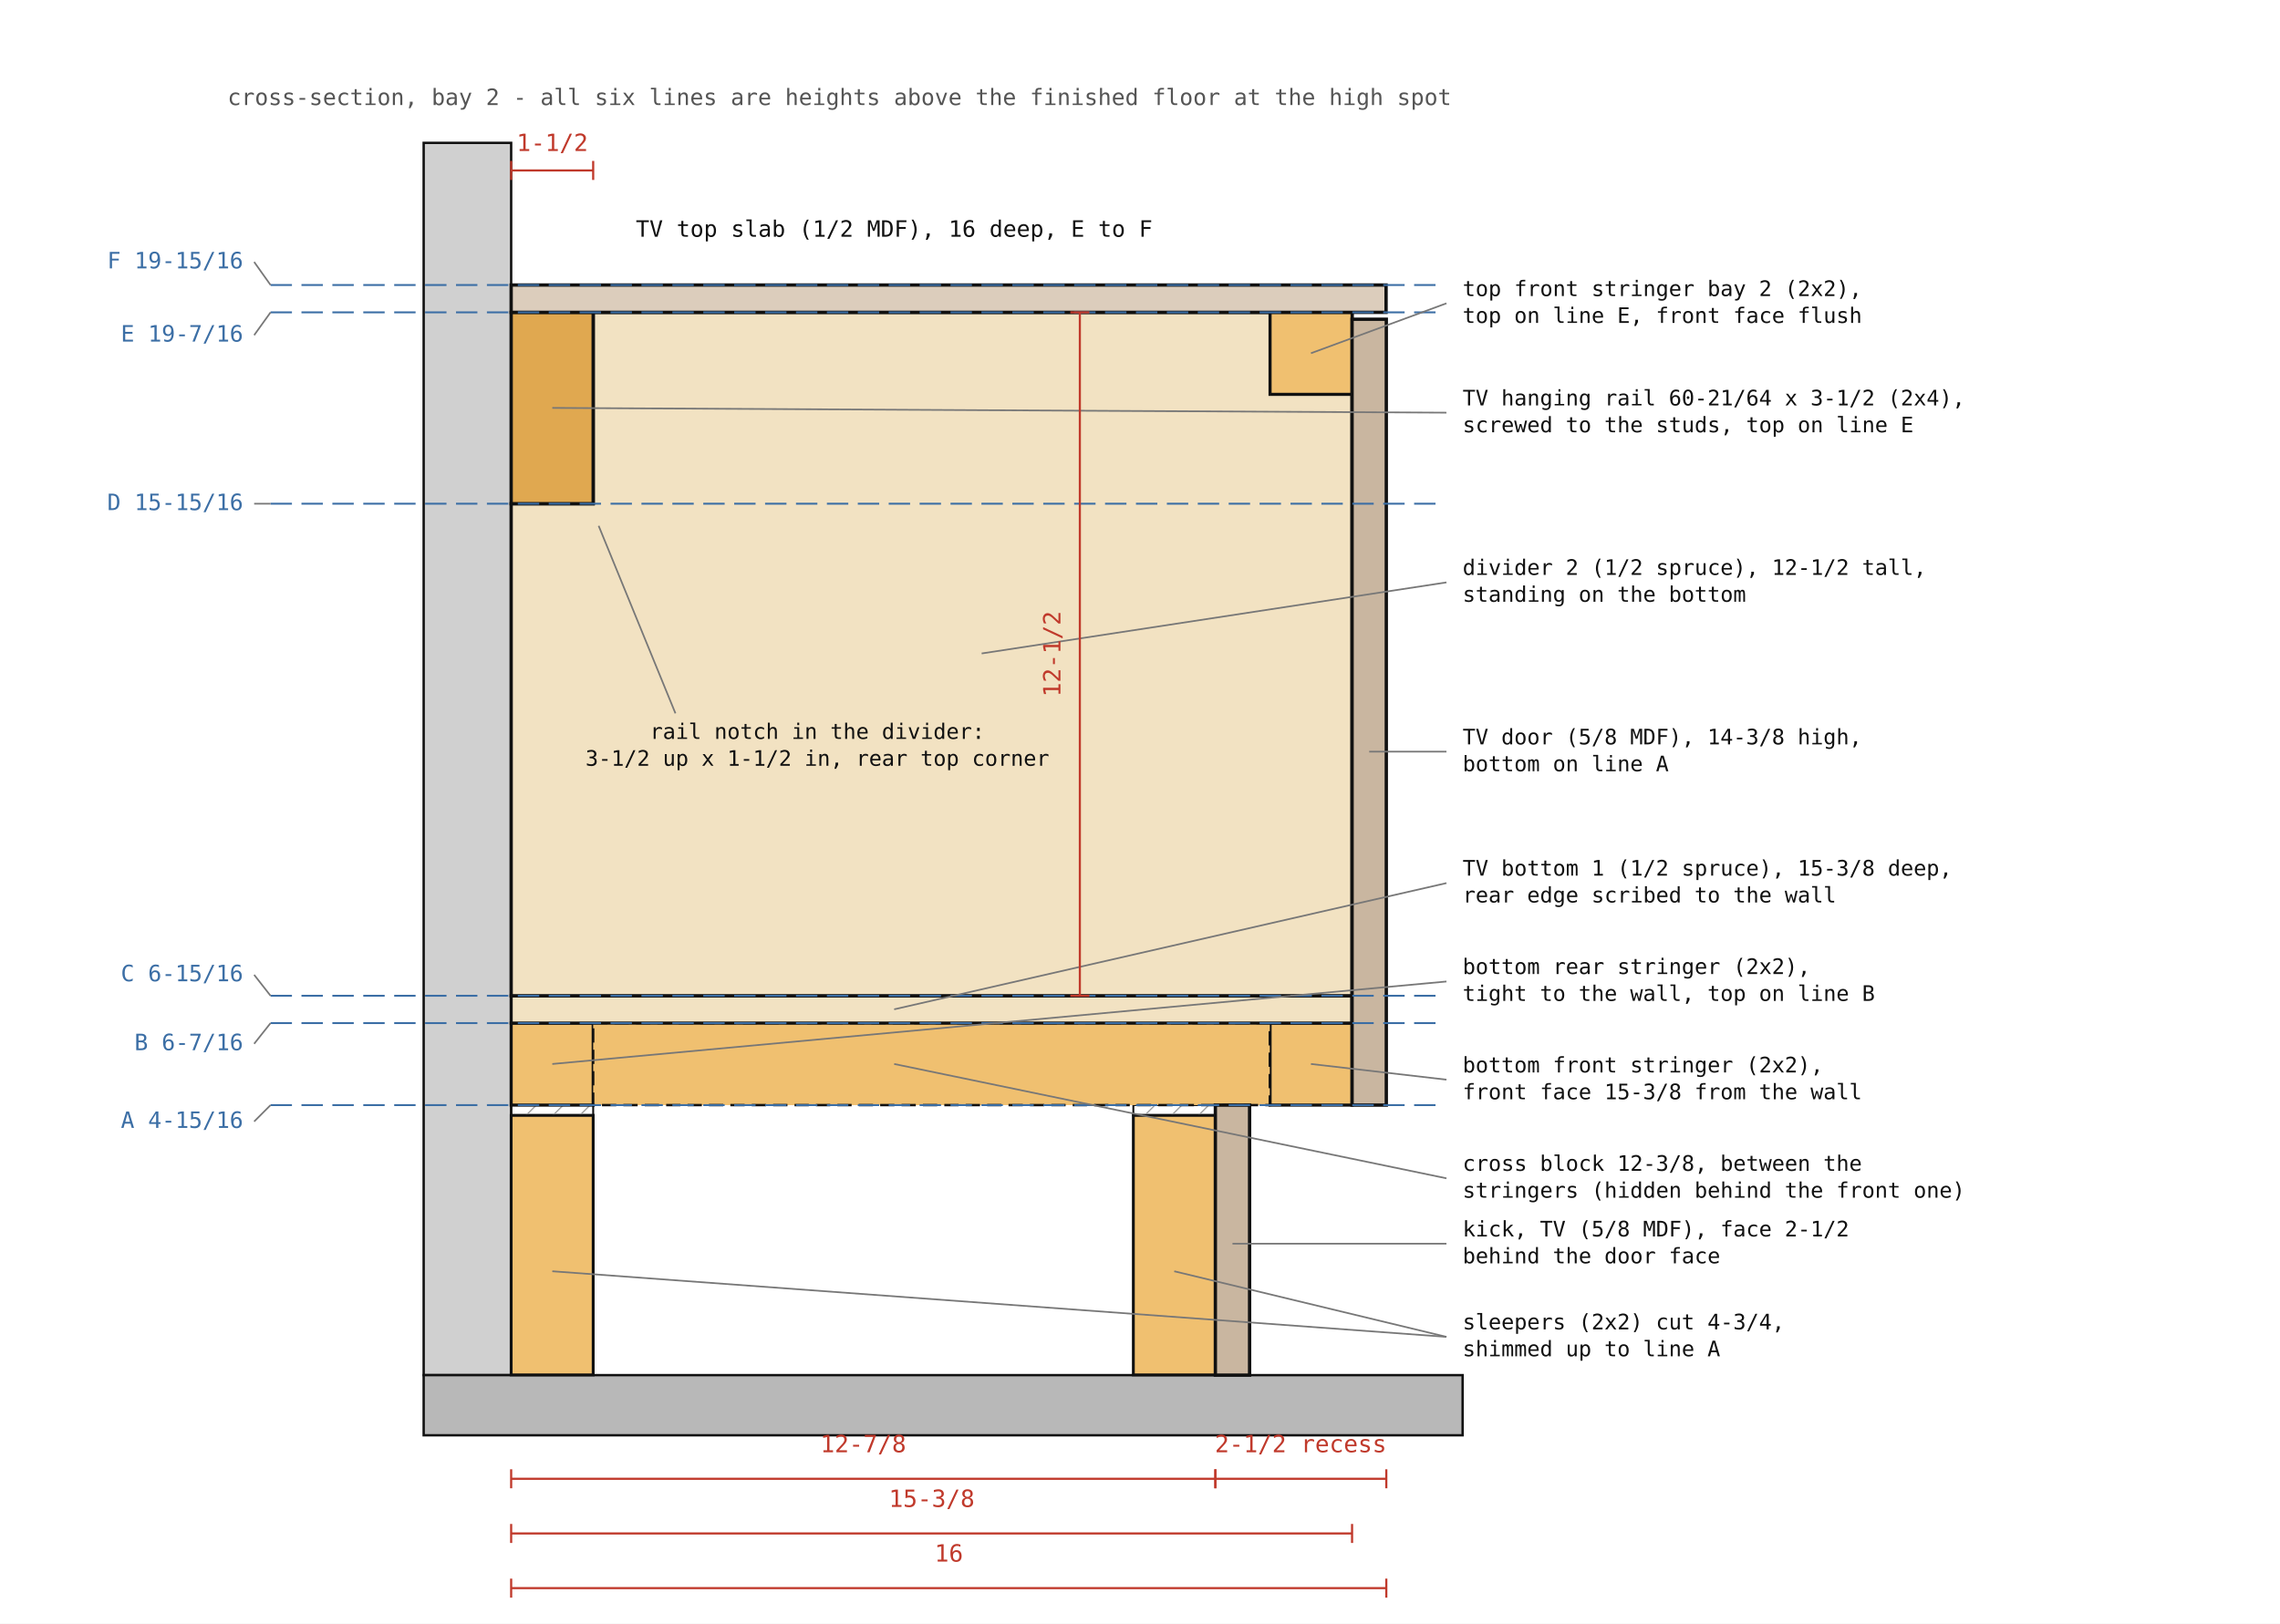
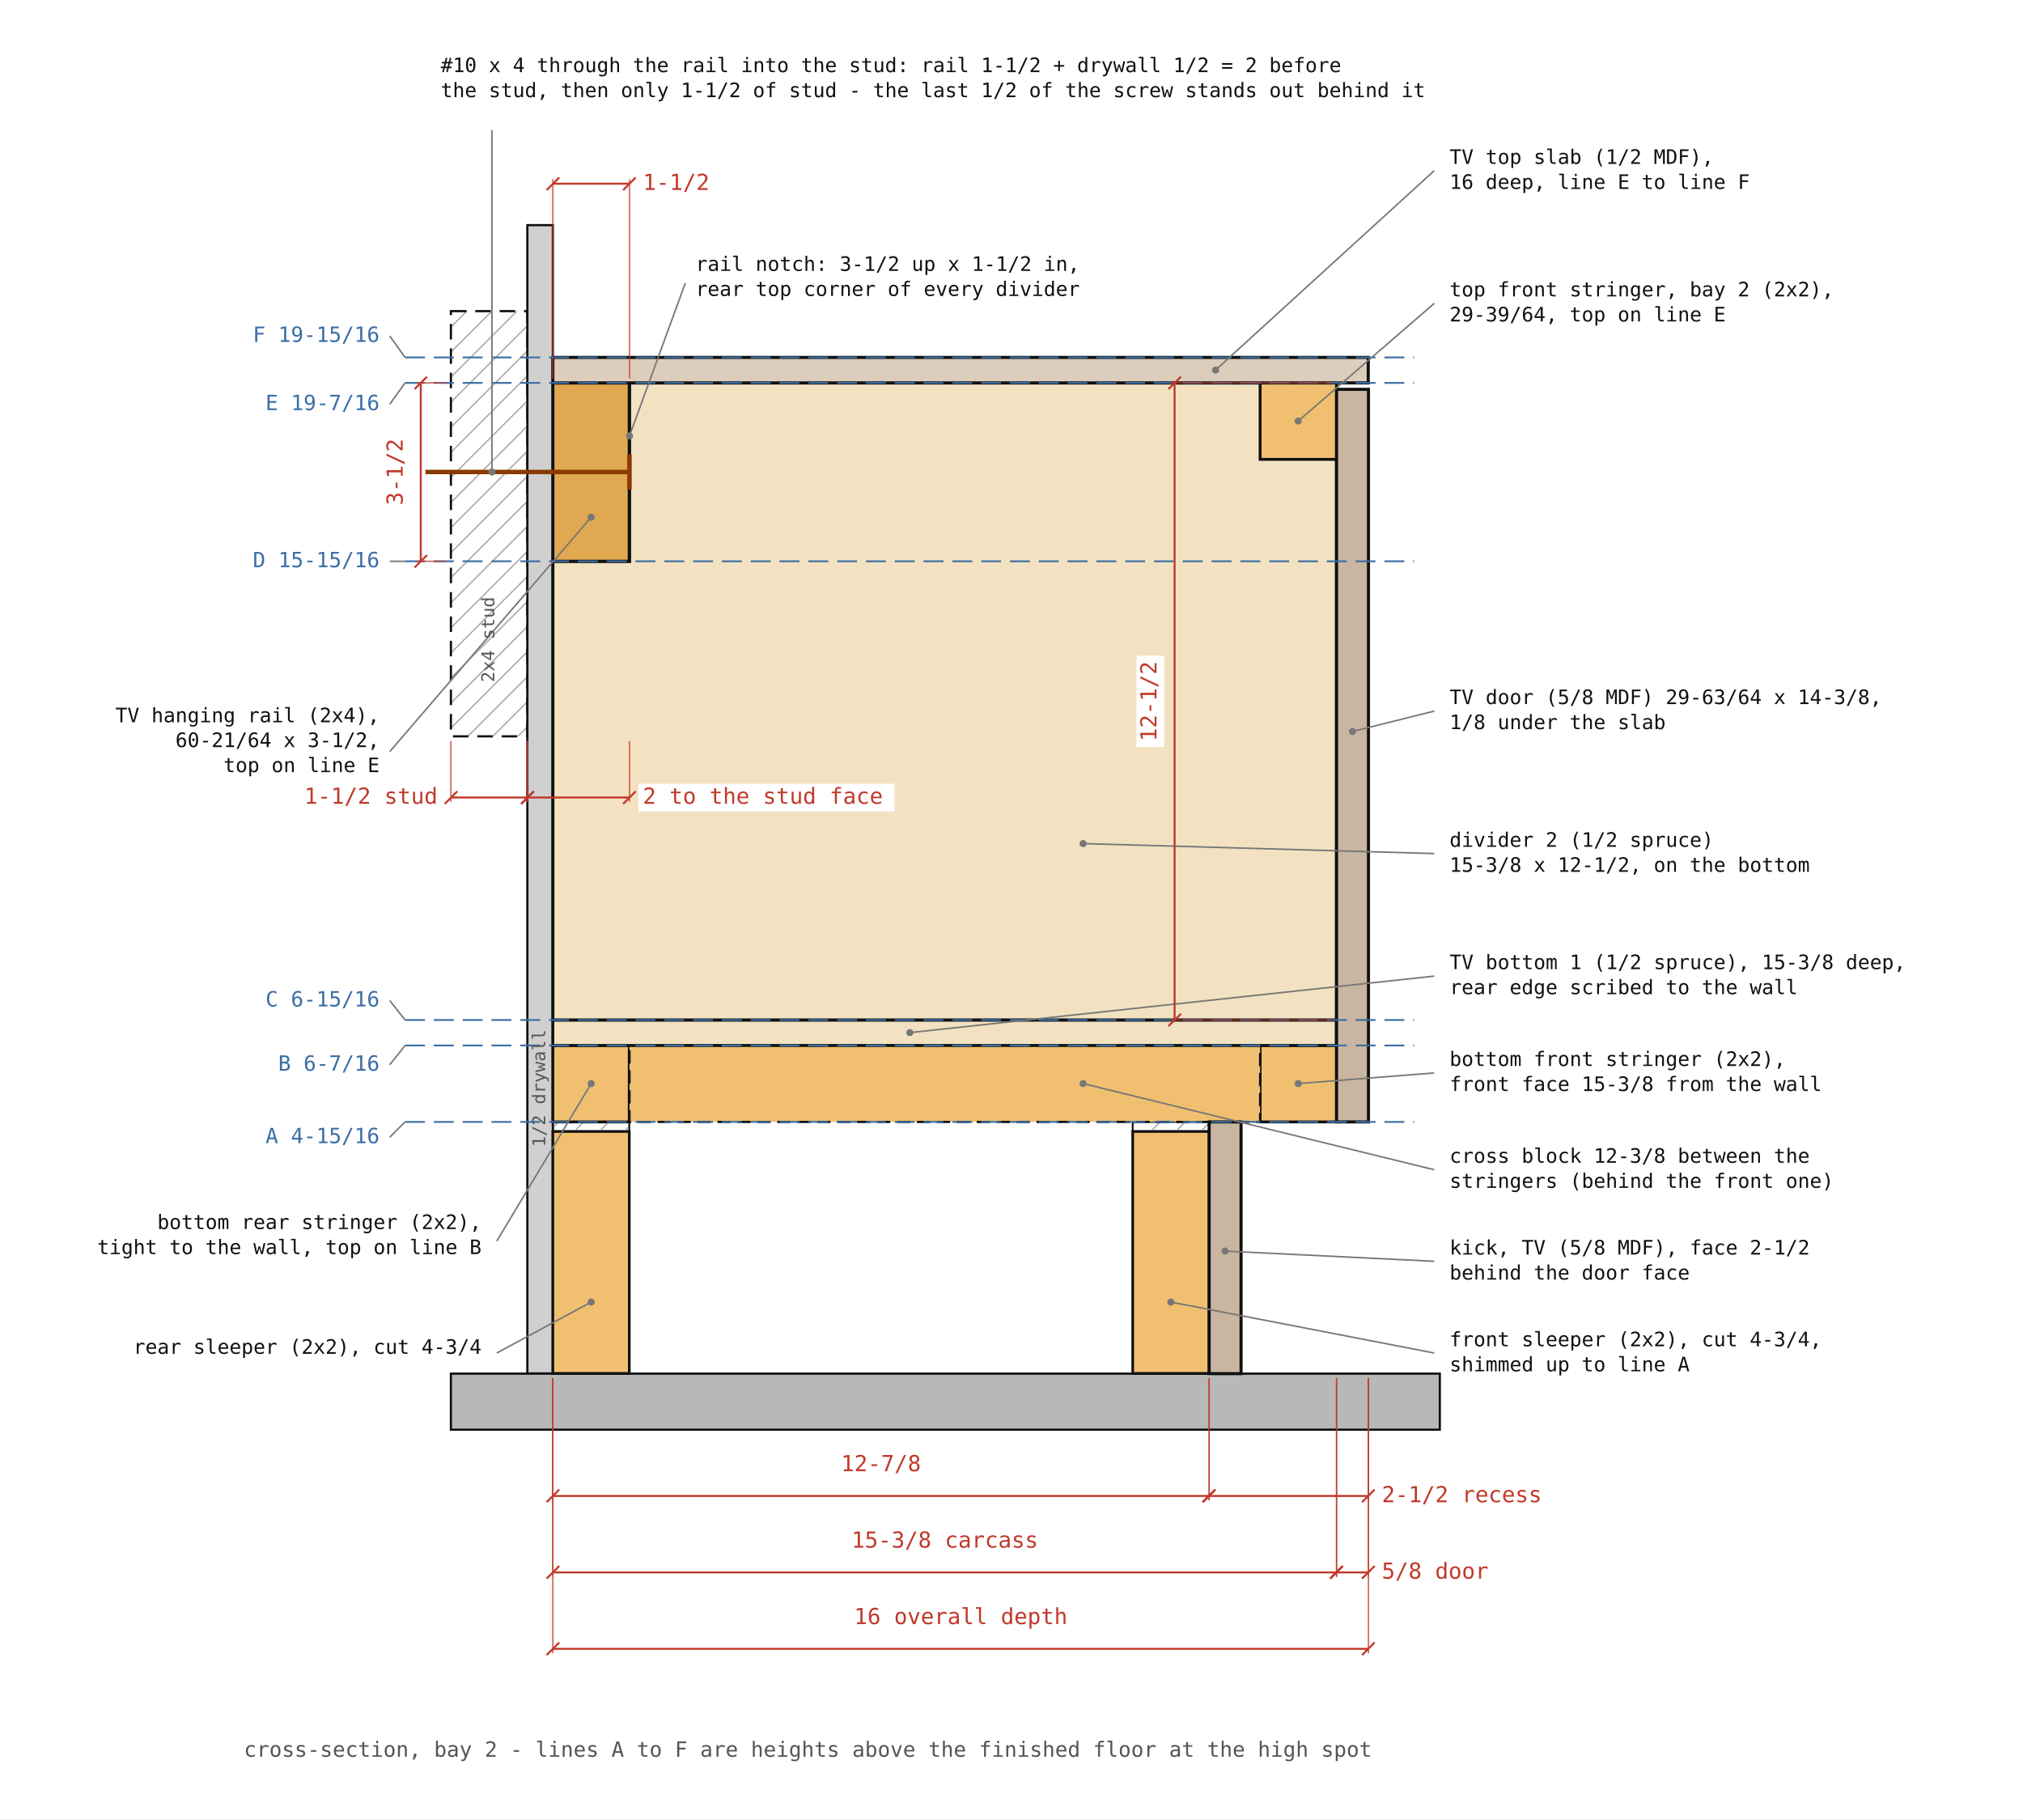
- <svg xmlns="http://www.w3.org/2000/svg" viewBox="0 0 959 683" width="959" height="683">
+ <svg xmlns="http://www.w3.org/2000/svg" viewBox="0 0 913 821" width="913" height="821">
  <defs>
    <pattern id="waste" width="8" height="8" patternUnits="userSpaceOnUse" patternTransform="rotate(45)">
      <line x1="0" y1="0" x2="0" y2="8" stroke="#999" stroke-width="1" />
    </pattern>
  </defs>
  <rect width="100%" height="100%" fill="white" />
-   <rect x="178.2" y="60.1" width="36.8" height="518.4" fill="#d0d0d0" stroke="#111" stroke-width="1.0" opacity="1.0" />
-   <rect x="178.2" y="578.5" width="437.0" height="25.3" fill="#b8b8b8" stroke="#111" stroke-width="1.0" opacity="1.0" />
-   <rect x="215.0" y="469.2" width="34.5" height="109.2" fill="#f0c070" stroke="#111" stroke-width="1.2" opacity="1.0" />
-   <rect x="215.0" y="464.9" width="34.5" height="4.3" fill="url(#waste)" stroke="#111" stroke-width="0.8" opacity="1.0" />
-   <rect x="476.7" y="469.2" width="34.5" height="109.2" fill="#f0c070" stroke="#111" stroke-width="1.2" opacity="1.0" />
-   <rect x="476.7" y="464.9" width="34.5" height="4.3" fill="url(#waste)" stroke="#111" stroke-width="0.8" opacity="1.0" />
-   <rect x="215.0" y="430.4" width="34.5" height="34.5" fill="#f0c070" stroke="#111" stroke-width="1.3" opacity="1.0" />
-   <rect x="534.2" y="430.4" width="34.5" height="34.5" fill="#f0c070" stroke="#111" stroke-width="1.3" opacity="1.0" />
-   <rect x="249.5" y="430.4" width="284.6" height="34.5" fill="#f0c070" stroke="#111" stroke-width="1.0" opacity="1.0" stroke-dasharray="6,3" />
-   <rect x="215.0" y="418.9" width="353.6" height="11.5" fill="#f2e2c2" stroke="#111" stroke-width="1.3" opacity="1.0" />
-   <polygon points="215.0,418.9 568.7,418.9 568.7,131.4 249.5,131.4 249.5,211.9 215.0,211.9" fill="#f2e2c2" stroke="#111" stroke-width="1.4" />
-   <rect x="215.0" y="131.4" width="34.5" height="80.5" fill="#e0a850" stroke="#111" stroke-width="1.4" opacity="1.0" />
-   <rect x="534.2" y="131.4" width="34.5" height="34.5" fill="#f0c070" stroke="#111" stroke-width="1.3" opacity="1.0" />
-   <rect x="215.0" y="119.9" width="368.0" height="11.5" fill="#dccdbc" stroke="#111" stroke-width="1.4" opacity="1.0" />
-   <rect x="568.7" y="134.3" width="14.4" height="330.6" fill="#c9b6a0" stroke="#111" stroke-width="1.4" opacity="1.0" />
-   <rect x="511.2" y="464.9" width="14.4" height="113.6" fill="#c9b6a0" stroke="#111" stroke-width="1.4" opacity="1.0" />
-   <line x1="113.8" y1="464.9" x2="603.8" y2="464.9" stroke="#3b6ea5" stroke-width="0.8" stroke-dasharray="9,4" />
-   <line x1="113.8" y1="464.9" x2="106.9" y2="471.8" stroke="#777" stroke-width="0.7" />
-   <text x="102.3" y="471.8" font-size="9.5" text-anchor="end" fill="#3b6ea5" font-weight="normal" dominant-baseline="middle" font-family="Menlo, Consolas, monospace">A  4-15/16</text>
-   <line x1="113.8" y1="430.4" x2="603.8" y2="430.4" stroke="#3b6ea5" stroke-width="0.8" stroke-dasharray="9,4" />
-   <line x1="113.8" y1="430.4" x2="106.9" y2="439.1" stroke="#777" stroke-width="0.7" />
-   <text x="102.3" y="439.1" font-size="9.5" text-anchor="end" fill="#3b6ea5" font-weight="normal" dominant-baseline="middle" font-family="Menlo, Consolas, monospace">B  6-7/16</text>
-   <line x1="113.8" y1="418.9" x2="603.8" y2="418.9" stroke="#3b6ea5" stroke-width="0.8" stroke-dasharray="9,4" />
-   <line x1="113.8" y1="418.9" x2="106.9" y2="410.1" stroke="#777" stroke-width="0.7" />
-   <text x="102.3" y="410.1" font-size="9.5" text-anchor="end" fill="#3b6ea5" font-weight="normal" dominant-baseline="middle" font-family="Menlo, Consolas, monospace">C  6-15/16</text>
-   <line x1="113.8" y1="211.9" x2="603.8" y2="211.9" stroke="#3b6ea5" stroke-width="0.8" stroke-dasharray="9,4" />
-   <line x1="113.8" y1="211.9" x2="106.9" y2="211.9" stroke="#777" stroke-width="0.7" />
-   <text x="102.3" y="211.9" font-size="9.5" text-anchor="end" fill="#3b6ea5" font-weight="normal" dominant-baseline="middle" font-family="Menlo, Consolas, monospace">D  15-15/16</text>
-   <line x1="113.8" y1="131.4" x2="603.8" y2="131.4" stroke="#3b6ea5" stroke-width="0.8" stroke-dasharray="9,4" />
-   <line x1="113.8" y1="131.4" x2="106.9" y2="141.0" stroke="#777" stroke-width="0.7" />
-   <text x="102.3" y="141.0" font-size="9.5" text-anchor="end" fill="#3b6ea5" font-weight="normal" dominant-baseline="middle" font-family="Menlo, Consolas, monospace">E  19-7/16</text>
-   <line x1="113.8" y1="119.9" x2="603.8" y2="119.9" stroke="#3b6ea5" stroke-width="0.8" stroke-dasharray="9,4" />
-   <line x1="113.8" y1="119.9" x2="106.9" y2="110.2" stroke="#777" stroke-width="0.7" />
-   <text x="102.3" y="110.2" font-size="9.5" text-anchor="end" fill="#3b6ea5" font-weight="normal" dominant-baseline="middle" font-family="Menlo, Consolas, monospace">F  19-15/16</text>
-   <line x1="551.4" y1="148.6" x2="608.4" y2="127.6" stroke="#777" stroke-width="0.7" />
-   <text x="615.2" y="122.0" font-size="9.0" text-anchor="start" fill="#111" font-weight="normal" dominant-baseline="middle" font-family="Menlo, Consolas, monospace">top front stringer bay 2 (2x2),</text>
-   <text x="615.2" y="133.3" font-size="9.0" text-anchor="start" fill="#111" font-weight="normal" dominant-baseline="middle" font-family="Menlo, Consolas, monospace">top on line E, front face flush</text>
-   <line x1="232.3" y1="171.6" x2="608.4" y2="173.6" stroke="#777" stroke-width="0.7" />
-   <text x="615.2" y="168.0" font-size="9.0" text-anchor="start" fill="#111" font-weight="normal" dominant-baseline="middle" font-family="Menlo, Consolas, monospace">TV hanging rail 60-21/64 x 3-1/2 (2x4),</text>
-   <text x="615.2" y="179.3" font-size="9.0" text-anchor="start" fill="#111" font-weight="normal" dominant-baseline="middle" font-family="Menlo, Consolas, monospace">screwed to the studs, top on line E</text>
-   <line x1="412.9" y1="274.9" x2="608.4" y2="245.0" stroke="#777" stroke-width="0.7" />
-   <text x="615.2" y="239.3" font-size="9.0" text-anchor="start" fill="#111" font-weight="normal" dominant-baseline="middle" font-family="Menlo, Consolas, monospace">divider 2 (1/2 spruce), 12-1/2 tall,</text>
-   <text x="615.2" y="250.6" font-size="9.0" text-anchor="start" fill="#111" font-weight="normal" dominant-baseline="middle" font-family="Menlo, Consolas, monospace">standing on the bottom</text>
-   <line x1="575.9" y1="316.2" x2="608.4" y2="316.2" stroke="#777" stroke-width="0.7" />
-   <text x="615.2" y="310.6" font-size="9.0" text-anchor="start" fill="#111" font-weight="normal" dominant-baseline="middle" font-family="Menlo, Consolas, monospace">TV door (5/8 MDF), 14-3/8 high,</text>
-   <text x="615.2" y="321.9" font-size="9.0" text-anchor="start" fill="#111" font-weight="normal" dominant-baseline="middle" font-family="Menlo, Consolas, monospace">bottom on line A</text>
-   <line x1="376.1" y1="424.6" x2="608.4" y2="371.5" stroke="#777" stroke-width="0.7" />
-   <text x="615.2" y="365.8" font-size="9.0" text-anchor="start" fill="#111" font-weight="normal" dominant-baseline="middle" font-family="Menlo, Consolas, monospace">TV bottom 1 (1/2 spruce), 15-3/8 deep,</text>
-   <text x="615.2" y="377.1" font-size="9.0" text-anchor="start" fill="#111" font-weight="normal" dominant-baseline="middle" font-family="Menlo, Consolas, monospace">rear edge scribed to the wall</text>
-   <line x1="232.3" y1="447.6" x2="608.4" y2="412.9" stroke="#777" stroke-width="0.7" />
-   <text x="615.2" y="407.2" font-size="9.0" text-anchor="start" fill="#111" font-weight="normal" dominant-baseline="middle" font-family="Menlo, Consolas, monospace">bottom rear stringer (2x2),</text>
-   <text x="615.2" y="418.5" font-size="9.0" text-anchor="start" fill="#111" font-weight="normal" dominant-baseline="middle" font-family="Menlo, Consolas, monospace">tight to the wall, top on line B</text>
-   <line x1="551.4" y1="447.6" x2="608.4" y2="454.2" stroke="#777" stroke-width="0.7" />
-   <text x="615.2" y="448.6" font-size="9.0" text-anchor="start" fill="#111" font-weight="normal" dominant-baseline="middle" font-family="Menlo, Consolas, monospace">bottom front stringer (2x2),</text>
-   <text x="615.2" y="459.9" font-size="9.0" text-anchor="start" fill="#111" font-weight="normal" dominant-baseline="middle" font-family="Menlo, Consolas, monospace">front face 15-3/8 from the wall</text>
-   <line x1="376.1" y1="447.6" x2="608.4" y2="495.7" stroke="#777" stroke-width="0.7" />
-   <text x="615.2" y="490.0" font-size="9.0" text-anchor="start" fill="#111" font-weight="normal" dominant-baseline="middle" font-family="Menlo, Consolas, monospace">cross block 12-3/8, between the</text>
-   <text x="615.2" y="501.3" font-size="9.0" text-anchor="start" fill="#111" font-weight="normal" dominant-baseline="middle" font-family="Menlo, Consolas, monospace">stringers (hidden behind the front one)</text>
-   <line x1="518.4" y1="523.2" x2="608.4" y2="523.2" stroke="#777" stroke-width="0.7" />
-   <text x="615.2" y="517.6" font-size="9.0" text-anchor="start" fill="#111" font-weight="normal" dominant-baseline="middle" font-family="Menlo, Consolas, monospace">kick, TV (5/8 MDF), face 2-1/2</text>
-   <text x="615.2" y="528.9" font-size="9.0" text-anchor="start" fill="#111" font-weight="normal" dominant-baseline="middle" font-family="Menlo, Consolas, monospace">behind the door face</text>
-   <line x1="493.9" y1="534.8" x2="608.4" y2="562.4" stroke="#777" stroke-width="0.7" />
-   <text x="615.2" y="556.7" font-size="9.0" text-anchor="start" fill="#111" font-weight="normal" dominant-baseline="middle" font-family="Menlo, Consolas, monospace">sleepers (2x2) cut 4-3/4,</text>
-   <text x="615.2" y="568.0" font-size="9.0" text-anchor="start" fill="#111" font-weight="normal" dominant-baseline="middle" font-family="Menlo, Consolas, monospace">shimmed up to line A</text>
-   <line x1="232.3" y1="534.8" x2="608.4" y2="562.4" stroke="#777" stroke-width="0.7" />
-   <text x="376.1" y="96.9" font-size="9.5" text-anchor="middle" fill="#111" font-weight="normal" dominant-baseline="middle" font-family="Menlo, Consolas, monospace">TV top slab (1/2 MDF), 16 deep, E to F</text>
-   <text x="343.8" y="308.3" font-size="9.0" text-anchor="middle" fill="#111" font-weight="normal" dominant-baseline="middle" font-family="Menlo, Consolas, monospace">rail notch in the divider:</text>
-   <text x="343.8" y="319.6" font-size="9.0" text-anchor="middle" fill="#111" font-weight="normal" dominant-baseline="middle" font-family="Menlo, Consolas, monospace">3-1/2 up x 1-1/2 in, rear top corner</text>
-   <line x1="284.1" y1="300.1" x2="251.8" y2="221.2" stroke="#777" stroke-width="0.7" />
-   <line x1="215.0" y1="71.7" x2="249.5" y2="71.7" stroke="#c0392b" stroke-width="0.9" />
-   <line x1="215.0" y1="67.7" x2="215.0" y2="75.7" stroke="#c0392b" stroke-width="0.9" />
-   <line x1="249.5" y1="67.7" x2="249.5" y2="75.7" stroke="#c0392b" stroke-width="0.9" />
-   <text x="232.3" y="60.7" font-size="10" text-anchor="middle" fill="#c0392b" font-weight="normal" dominant-baseline="middle" font-family="Menlo, Consolas, monospace">1-1/2</text>
-   <line x1="215.0" y1="622.1" x2="511.2" y2="622.1" stroke="#c0392b" stroke-width="0.9" />
-   <line x1="215.0" y1="618.1" x2="215.0" y2="626.1" stroke="#c0392b" stroke-width="0.9" />
-   <line x1="511.2" y1="618.1" x2="511.2" y2="626.1" stroke="#c0392b" stroke-width="0.9" />
-   <text x="363.1" y="608.1" font-size="10" text-anchor="middle" fill="#c0392b" font-weight="normal" dominant-baseline="middle" font-family="Menlo, Consolas, monospace">12-7/8</text>
-   <line x1="511.2" y1="622.1" x2="583.1" y2="622.1" stroke="#c0392b" stroke-width="0.9" />
-   <line x1="511.2" y1="618.1" x2="511.2" y2="626.1" stroke="#c0392b" stroke-width="0.9" />
-   <line x1="583.1" y1="618.1" x2="583.1" y2="626.1" stroke="#c0392b" stroke-width="0.9" />
-   <text x="547.1" y="608.1" font-size="10" text-anchor="middle" fill="#c0392b" font-weight="normal" dominant-baseline="middle" font-family="Menlo, Consolas, monospace">2-1/2 recess</text>
-   <line x1="215.0" y1="645.1" x2="568.7" y2="645.1" stroke="#c0392b" stroke-width="0.9" />
-   <line x1="215.0" y1="641.1" x2="215.0" y2="649.1" stroke="#c0392b" stroke-width="0.9" />
-   <line x1="568.7" y1="641.1" x2="568.7" y2="649.1" stroke="#c0392b" stroke-width="0.9" />
-   <text x="391.9" y="631.1" font-size="10" text-anchor="middle" fill="#c0392b" font-weight="normal" dominant-baseline="middle" font-family="Menlo, Consolas, monospace">15-3/8</text>
-   <line x1="215.0" y1="668.1" x2="583.1" y2="668.1" stroke="#c0392b" stroke-width="0.9" />
-   <line x1="215.0" y1="664.1" x2="215.0" y2="672.1" stroke="#c0392b" stroke-width="0.9" />
-   <line x1="583.1" y1="664.1" x2="583.1" y2="672.1" stroke="#c0392b" stroke-width="0.9" />
-   <text x="399.1" y="654.1" font-size="10" text-anchor="middle" fill="#c0392b" font-weight="normal" dominant-baseline="middle" font-family="Menlo, Consolas, monospace">16</text>
-   <line x1="454.2" y1="418.9" x2="454.2" y2="131.4" stroke="#c0392b" stroke-width="0.9" />
-   <line x1="450.2" y1="418.9" x2="458.2" y2="418.9" stroke="#c0392b" stroke-width="0.9" />
-   <line x1="450.2" y1="131.4" x2="458.2" y2="131.4" stroke="#c0392b" stroke-width="0.9" />
-   <text x="443.2" y="275.1" font-size="10" text-anchor="middle" fill="#c0392b" dominant-baseline="middle" font-family="Menlo, Consolas, monospace" transform="rotate(-90 443.2 275.1)">12-1/2</text>
-   <text x="353.1" y="41.5" font-size="9.5" text-anchor="middle" fill="#555" font-weight="normal" dominant-baseline="middle" font-family="Menlo, Consolas, monospace">cross-section, bay 2 - all six lines are heights above the finished floor at the high spot</text>
+   <rect x="203.5" y="140.4" width="34.5" height="191.9" fill="url(#waste)" stroke="#111" stroke-width="1.0" opacity="1.0" stroke-dasharray="7,4" />
+   <rect x="238.0" y="101.6" width="11.5" height="518.2" fill="#d0d0d0" stroke="#111" stroke-width="1.0" opacity="1.0" />
+   <rect x="203.5" y="619.9" width="446.3" height="25.3" fill="#b8b8b8" stroke="#111" stroke-width="1.0" opacity="1.0" />
+   <rect x="249.5" y="510.6" width="34.5" height="109.2" fill="#f0c070" stroke="#111" stroke-width="1.2" opacity="1.0" />
+   <rect x="249.5" y="506.3" width="34.5" height="4.3" fill="url(#waste)" stroke="#111" stroke-width="0.8" opacity="1.0" />
+   <rect x="511.2" y="510.6" width="34.5" height="109.2" fill="#f0c070" stroke="#111" stroke-width="1.2" opacity="1.0" />
+   <rect x="511.2" y="506.3" width="34.5" height="4.3" fill="url(#waste)" stroke="#111" stroke-width="0.8" opacity="1.0" />
+   <rect x="249.5" y="471.8" width="34.5" height="34.5" fill="#f0c070" stroke="#111" stroke-width="1.3" opacity="1.0" />
+   <rect x="568.7" y="471.8" width="34.5" height="34.5" fill="#f0c070" stroke="#111" stroke-width="1.3" opacity="1.0" />
+   <rect x="284.1" y="471.8" width="284.6" height="34.5" fill="#f0c070" stroke="#111" stroke-width="1.0" opacity="1.0" stroke-dasharray="6,3" />
+   <rect x="249.5" y="460.3" width="353.6" height="11.5" fill="#f2e2c2" stroke="#111" stroke-width="1.3" opacity="1.0" />
+   <polygon points="249.5,460.3 603.2,460.3 603.2,172.8 284.1,172.8 284.1,253.3 249.5,253.3" fill="#f2e2c2" stroke="#111" stroke-width="1.4" />
+   <rect x="249.5" y="172.8" width="34.5" height="80.5" fill="#e0a850" stroke="#111" stroke-width="1.4" opacity="1.0" />
+   <rect x="568.7" y="172.8" width="34.5" height="34.5" fill="#f0c070" stroke="#111" stroke-width="1.3" opacity="1.0" />
+   <rect x="249.5" y="161.3" width="368.0" height="11.5" fill="#dccdbc" stroke="#111" stroke-width="1.4" opacity="1.0" />
+   <rect x="603.2" y="175.7" width="14.4" height="330.6" fill="#c9b6a0" stroke="#111" stroke-width="1.4" opacity="1.0" />
+   <rect x="545.7" y="506.3" width="14.4" height="113.6" fill="#c9b6a0" stroke="#111" stroke-width="1.4" opacity="1.0" />
+   <line x1="192.0" y1="213.0" x2="284.1" y2="213.0" stroke="#8b3a00" stroke-width="2.0" />
+   <line x1="284.1" y1="220.9" x2="284.1" y2="205.1" stroke="#8b3a00" stroke-width="2.0" />
+   <line x1="182.8" y1="506.3" x2="638.2" y2="506.3" stroke="#3b6ea5" stroke-width="0.8" stroke-dasharray="9,4" />
+   <line x1="182.8" y1="506.3" x2="175.9" y2="513.2" stroke="#777" stroke-width="0.7" />
+   <text x="171.3" y="513.2" font-size="9.5" text-anchor="end" fill="#3b6ea5" font-weight="normal" dominant-baseline="middle" font-family="Menlo, Consolas, monospace">A  4-15/16</text>
+   <line x1="182.8" y1="471.8" x2="638.2" y2="471.8" stroke="#3b6ea5" stroke-width="0.8" stroke-dasharray="9,4" />
+   <line x1="182.8" y1="471.8" x2="175.9" y2="480.5" stroke="#777" stroke-width="0.7" />
+   <text x="171.3" y="480.5" font-size="9.5" text-anchor="end" fill="#3b6ea5" font-weight="normal" dominant-baseline="middle" font-family="Menlo, Consolas, monospace">B  6-7/16</text>
+   <line x1="182.8" y1="460.3" x2="638.2" y2="460.3" stroke="#3b6ea5" stroke-width="0.8" stroke-dasharray="9,4" />
+   <line x1="182.8" y1="460.3" x2="175.9" y2="451.5" stroke="#777" stroke-width="0.7" />
+   <text x="171.3" y="451.5" font-size="9.5" text-anchor="end" fill="#3b6ea5" font-weight="normal" dominant-baseline="middle" font-family="Menlo, Consolas, monospace">C  6-15/16</text>
+   <line x1="182.8" y1="253.3" x2="638.2" y2="253.3" stroke="#3b6ea5" stroke-width="0.8" stroke-dasharray="9,4" />
+   <line x1="182.8" y1="253.3" x2="175.9" y2="253.3" stroke="#777" stroke-width="0.7" />
+   <text x="171.3" y="253.3" font-size="9.5" text-anchor="end" fill="#3b6ea5" font-weight="normal" dominant-baseline="middle" font-family="Menlo, Consolas, monospace">D  15-15/16</text>
+   <line x1="182.8" y1="172.8" x2="638.2" y2="172.8" stroke="#3b6ea5" stroke-width="0.8" stroke-dasharray="9,4" />
+   <line x1="182.8" y1="172.8" x2="175.9" y2="182.4" stroke="#777" stroke-width="0.7" />
+   <text x="171.3" y="182.4" font-size="9.5" text-anchor="end" fill="#3b6ea5" font-weight="normal" dominant-baseline="middle" font-family="Menlo, Consolas, monospace">E  19-7/16</text>
+   <line x1="182.8" y1="161.3" x2="638.2" y2="161.3" stroke="#3b6ea5" stroke-width="0.8" stroke-dasharray="9,4" />
+   <line x1="182.8" y1="161.3" x2="175.9" y2="151.6" stroke="#777" stroke-width="0.7" />
+   <text x="171.3" y="151.6" font-size="9.5" text-anchor="end" fill="#3b6ea5" font-weight="normal" dominant-baseline="middle" font-family="Menlo, Consolas, monospace">F  19-15/16</text>
+   <line x1="548.6" y1="167.0" x2="647.3" y2="77.0" stroke="#777" stroke-width="0.7" />
+   <circle cx="548.6" cy="167.0" r="1.6" fill="#777" stroke="none" />
+   <text x="654.2" y="71.4" font-size="9.0" text-anchor="start" fill="#111" font-weight="normal" dominant-baseline="middle" font-family="Menlo, Consolas, monospace">TV top slab (1/2 MDF),</text>
+   <text x="654.2" y="82.7" font-size="9.0" text-anchor="start" fill="#111" font-weight="normal" dominant-baseline="middle" font-family="Menlo, Consolas, monospace">16 deep, line E to line F</text>
+   <line x1="585.9" y1="190.0" x2="647.3" y2="136.9" stroke="#777" stroke-width="0.7" />
+   <circle cx="585.9" cy="190.0" r="1.6" fill="#777" stroke="none" />
+   <text x="654.2" y="131.2" font-size="9.0" text-anchor="start" fill="#111" font-weight="normal" dominant-baseline="middle" font-family="Menlo, Consolas, monospace">top front stringer, bay 2 (2x2),</text>
+   <text x="654.2" y="142.5" font-size="9.0" text-anchor="start" fill="#111" font-weight="normal" dominant-baseline="middle" font-family="Menlo, Consolas, monospace">29-39/64, top on line E</text>
+   <line x1="610.4" y1="330.1" x2="647.3" y2="320.9" stroke="#777" stroke-width="0.7" />
+   <circle cx="610.4" cy="330.1" r="1.6" fill="#777" stroke="none" />
+   <text x="654.2" y="315.2" font-size="9.0" text-anchor="start" fill="#111" font-weight="normal" dominant-baseline="middle" font-family="Menlo, Consolas, monospace">TV door (5/8 MDF) 29-63/64 x 14-3/8,</text>
+   <text x="654.2" y="326.5" font-size="9.0" text-anchor="start" fill="#111" font-weight="normal" dominant-baseline="middle" font-family="Menlo, Consolas, monospace">1/8 under the slab</text>
+   <line x1="488.8" y1="380.7" x2="647.3" y2="385.2" stroke="#777" stroke-width="0.7" />
+   <circle cx="488.8" cy="380.7" r="1.6" fill="#777" stroke="none" />
+   <text x="654.2" y="379.6" font-size="9.0" text-anchor="start" fill="#111" font-weight="normal" dominant-baseline="middle" font-family="Menlo, Consolas, monospace">divider 2 (1/2 spruce)</text>
+   <text x="654.2" y="390.9" font-size="9.0" text-anchor="start" fill="#111" font-weight="normal" dominant-baseline="middle" font-family="Menlo, Consolas, monospace">15-3/8 x 12-1/2, on the bottom</text>
+   <line x1="410.6" y1="466.0" x2="647.3" y2="440.5" stroke="#777" stroke-width="0.7" />
+   <circle cx="410.6" cy="466.0" r="1.6" fill="#777" stroke="none" />
+   <text x="654.2" y="434.8" font-size="9.0" text-anchor="start" fill="#111" font-weight="normal" dominant-baseline="middle" font-family="Menlo, Consolas, monospace">TV bottom 1 (1/2 spruce), 15-3/8 deep,</text>
+   <text x="654.2" y="446.1" font-size="9.0" text-anchor="start" fill="#111" font-weight="normal" dominant-baseline="middle" font-family="Menlo, Consolas, monospace">rear edge scribed to the wall</text>
+   <line x1="585.9" y1="489.0" x2="647.3" y2="484.2" stroke="#777" stroke-width="0.7" />
+   <circle cx="585.9" cy="489.0" r="1.6" fill="#777" stroke="none" />
+   <text x="654.2" y="478.5" font-size="9.0" text-anchor="start" fill="#111" font-weight="normal" dominant-baseline="middle" font-family="Menlo, Consolas, monospace">bottom front stringer (2x2),</text>
+   <text x="654.2" y="489.8" font-size="9.0" text-anchor="start" fill="#111" font-weight="normal" dominant-baseline="middle" font-family="Menlo, Consolas, monospace">front face 15-3/8 from the wall</text>
+   <line x1="488.8" y1="489.0" x2="647.3" y2="527.9" stroke="#777" stroke-width="0.7" />
+   <circle cx="488.8" cy="489.0" r="1.6" fill="#777" stroke="none" />
+   <text x="654.2" y="522.2" font-size="9.0" text-anchor="start" fill="#111" font-weight="normal" dominant-baseline="middle" font-family="Menlo, Consolas, monospace">cross block 12-3/8 between the</text>
+   <text x="654.2" y="533.5" font-size="9.0" text-anchor="start" fill="#111" font-weight="normal" dominant-baseline="middle" font-family="Menlo, Consolas, monospace">stringers (behind the front one)</text>
+   <line x1="552.9" y1="564.6" x2="647.3" y2="569.2" stroke="#777" stroke-width="0.7" />
+   <circle cx="552.9" cy="564.6" r="1.6" fill="#777" stroke="none" />
+   <text x="654.2" y="563.6" font-size="9.0" text-anchor="start" fill="#111" font-weight="normal" dominant-baseline="middle" font-family="Menlo, Consolas, monospace">kick, TV (5/8 MDF), face 2-1/2</text>
+   <text x="654.2" y="574.9" font-size="9.0" text-anchor="start" fill="#111" font-weight="normal" dominant-baseline="middle" font-family="Menlo, Consolas, monospace">behind the door face</text>
+   <line x1="528.4" y1="587.6" x2="647.3" y2="610.6" stroke="#777" stroke-width="0.7" />
+   <circle cx="528.4" cy="587.6" r="1.6" fill="#777" stroke="none" />
+   <text x="654.2" y="605.0" font-size="9.0" text-anchor="start" fill="#111" font-weight="normal" dominant-baseline="middle" font-family="Menlo, Consolas, monospace">front sleeper (2x2), cut 4-3/4,</text>
+   <text x="654.2" y="616.3" font-size="9.0" text-anchor="start" fill="#111" font-weight="normal" dominant-baseline="middle" font-family="Menlo, Consolas, monospace">shimmed up to line A</text>
+   <line x1="266.8" y1="233.4" x2="175.9" y2="339.2" stroke="#777" stroke-width="0.7" />
+   <circle cx="266.8" cy="233.4" r="1.6" fill="#777" stroke="none" />
+   <text x="171.3" y="323.4" font-size="9.0" text-anchor="end" fill="#111" font-weight="normal" dominant-baseline="middle" font-family="Menlo, Consolas, monospace">TV hanging rail (2x4),</text>
+   <text x="171.3" y="334.6" font-size="9.0" text-anchor="end" fill="#111" font-weight="normal" dominant-baseline="middle" font-family="Menlo, Consolas, monospace">60-21/64 x 3-1/2,</text>
+   <text x="171.3" y="345.9" font-size="9.0" text-anchor="end" fill="#111" font-weight="normal" dominant-baseline="middle" font-family="Menlo, Consolas, monospace">top on line E</text>
+   <line x1="266.8" y1="489.0" x2="224.2" y2="560.1" stroke="#777" stroke-width="0.7" />
+   <circle cx="266.8" cy="489.0" r="1.6" fill="#777" stroke="none" />
+   <text x="217.3" y="552.1" font-size="9.0" text-anchor="end" fill="#111" font-weight="normal" dominant-baseline="middle" font-family="Menlo, Consolas, monospace">bottom rear stringer (2x2),</text>
+   <text x="217.3" y="563.4" font-size="9.0" text-anchor="end" fill="#111" font-weight="normal" dominant-baseline="middle" font-family="Menlo, Consolas, monospace">tight to the wall, top on line B</text>
+   <line x1="266.8" y1="587.6" x2="224.2" y2="610.6" stroke="#777" stroke-width="0.7" />
+   <circle cx="266.8" cy="587.6" r="1.6" fill="#777" stroke="none" />
+   <text x="217.3" y="608.4" font-size="9.0" text-anchor="end" fill="#111" font-weight="normal" dominant-baseline="middle" font-family="Menlo, Consolas, monospace">rear sleeper (2x2), cut 4-3/4</text>
+   <text x="243.8" y="491.1" font-size="8.0" text-anchor="middle" fill="#555" font-weight="normal" dominant-baseline="middle" font-family="Menlo, Consolas, monospace" transform="rotate(-90 243.8 491.1)">1/2 drywall</text>
+   <text x="220.8" y="288.6" font-size="8.0" text-anchor="middle" fill="#555" font-weight="normal" dominant-baseline="middle" font-family="Menlo, Consolas, monospace" transform="rotate(-90 220.8 288.6)">2x4 stud</text>
+   <line x1="222.0" y1="213.0" x2="222.0" y2="58.7" stroke="#777" stroke-width="0.7" />
+   <circle cx="222.0" cy="213.0" r="1.6" fill="#777" stroke="none" />
+   <text x="198.9" y="30.0" font-size="9.0" text-anchor="start" fill="#111" font-weight="normal" dominant-baseline="middle" font-family="Menlo, Consolas, monospace">#10 x 4 through the rail into the stud: rail 1-1/2 + drywall 1/2 = 2 before</text>
+   <text x="198.9" y="41.3" font-size="9.0" text-anchor="start" fill="#111" font-weight="normal" dominant-baseline="middle" font-family="Menlo, Consolas, monospace">the stud, then only 1-1/2 of stud - the last 1/2 of the screw stands out behind it</text>
+   <line x1="284.1" y1="196.7" x2="309.3" y2="127.7" stroke="#777" stroke-width="0.7" />
+   <circle cx="284.1" cy="196.7" r="1.6" fill="#777" stroke="none" />
+   <text x="313.9" y="119.7" font-size="9.0" text-anchor="start" fill="#111" font-weight="normal" dominant-baseline="middle" font-family="Menlo, Consolas, monospace">rail notch: 3-1/2 up x 1-1/2 in,</text>
+   <text x="313.9" y="131.0" font-size="9.0" text-anchor="start" fill="#111" font-weight="normal" dominant-baseline="middle" font-family="Menlo, Consolas, monospace">rear top corner of every divider</text>
+   <line x1="249.5" y1="82.9" x2="284.1" y2="82.9" stroke="#c0392b" stroke-width="0.9" />
+   <line x1="246.7" y1="85.8" x2="252.4" y2="80.1" stroke="#c0392b" stroke-width="0.9" />
+   <line x1="281.2" y1="85.8" x2="286.9" y2="80.1" stroke="#c0392b" stroke-width="0.9" />
+   <line x1="249.5" y1="170.8" x2="249.5" y2="80.9" stroke="#c0392b" stroke-width="0.6" opacity="0.8" />
+   <line x1="284.1" y1="170.8" x2="284.1" y2="80.9" stroke="#c0392b" stroke-width="0.6" opacity="0.8" />
+   <rect x="288.1" y="76.7" width="35.0" height="12.5" fill="white" stroke="none" />
+   <text x="290.1" y="82.9" font-size="10" text-anchor="start" fill="#c0392b" dominant-baseline="middle" font-family="Menlo, Consolas, monospace">1-1/2</text>
+   <line x1="238.0" y1="359.9" x2="284.1" y2="359.9" stroke="#c0392b" stroke-width="0.9" />
+   <line x1="235.2" y1="362.8" x2="240.9" y2="357.1" stroke="#c0392b" stroke-width="0.9" />
+   <line x1="281.2" y1="362.8" x2="286.9" y2="357.1" stroke="#c0392b" stroke-width="0.9" />
+   <line x1="238.0" y1="334.4" x2="238.0" y2="361.9" stroke="#c0392b" stroke-width="0.6" opacity="0.8" />
+   <line x1="284.1" y1="334.4" x2="284.1" y2="361.9" stroke="#c0392b" stroke-width="0.6" opacity="0.8" />
+   <rect x="288.1" y="353.7" width="115.6" height="12.5" fill="white" stroke="none" />
+   <text x="290.1" y="359.9" font-size="10" text-anchor="start" fill="#c0392b" dominant-baseline="middle" font-family="Menlo, Consolas, monospace">2 to the stud face</text>
+   <line x1="203.5" y1="359.9" x2="238.0" y2="359.9" stroke="#c0392b" stroke-width="0.9" />
+   <line x1="200.7" y1="362.8" x2="206.4" y2="357.1" stroke="#c0392b" stroke-width="0.9" />
+   <line x1="235.2" y1="362.8" x2="240.9" y2="357.1" stroke="#c0392b" stroke-width="0.9" />
+   <line x1="203.5" y1="334.4" x2="203.5" y2="361.9" stroke="#c0392b" stroke-width="0.6" opacity="0.8" />
+   <line x1="238.0" y1="334.4" x2="238.0" y2="361.9" stroke="#c0392b" stroke-width="0.6" opacity="0.8" />
+   <rect x="133.5" y="353.7" width="66.0" height="12.5" fill="white" stroke="none" />
+   <text x="197.5" y="359.9" font-size="10" text-anchor="end" fill="#c0392b" dominant-baseline="middle" font-family="Menlo, Consolas, monospace">1-1/2 stud</text>
+   <line x1="249.5" y1="675.1" x2="545.7" y2="675.1" stroke="#c0392b" stroke-width="0.9" />
+   <line x1="246.7" y1="677.9" x2="252.4" y2="672.2" stroke="#c0392b" stroke-width="0.9" />
+   <line x1="542.8" y1="677.9" x2="548.5" y2="672.2" stroke="#c0392b" stroke-width="0.9" />
+   <line x1="249.5" y1="621.9" x2="249.5" y2="677.1" stroke="#c0392b" stroke-width="0.6" opacity="0.8" />
+   <line x1="545.7" y1="621.9" x2="545.7" y2="677.1" stroke="#c0392b" stroke-width="0.6" opacity="0.8" />
+   <rect x="377.0" y="654.8" width="41.2" height="12.5" fill="white" stroke="none" />
+   <text x="397.6" y="661.1" font-size="10" text-anchor="middle" fill="#c0392b" font-weight="normal" dominant-baseline="middle" font-family="Menlo, Consolas, monospace">12-7/8</text>
+   <line x1="545.7" y1="675.1" x2="617.6" y2="675.1" stroke="#c0392b" stroke-width="0.9" />
+   <line x1="542.8" y1="677.9" x2="548.5" y2="672.2" stroke="#c0392b" stroke-width="0.9" />
+   <line x1="614.7" y1="677.9" x2="620.4" y2="672.2" stroke="#c0392b" stroke-width="0.9" />
+   <line x1="545.7" y1="621.9" x2="545.7" y2="677.1" stroke="#c0392b" stroke-width="0.6" opacity="0.8" />
+   <line x1="617.6" y1="621.9" x2="617.6" y2="677.1" stroke="#c0392b" stroke-width="0.6" opacity="0.8" />
+   <rect x="621.6" y="668.8" width="78.4" height="12.5" fill="white" stroke="none" />
+   <text x="623.6" y="675.1" font-size="10" text-anchor="start" fill="#c0392b" dominant-baseline="middle" font-family="Menlo, Consolas, monospace">2-1/2 recess</text>
+   <line x1="249.5" y1="709.6" x2="603.2" y2="709.6" stroke="#c0392b" stroke-width="0.9" />
+   <line x1="246.7" y1="712.4" x2="252.4" y2="706.7" stroke="#c0392b" stroke-width="0.9" />
+   <line x1="600.3" y1="712.4" x2="606.0" y2="706.7" stroke="#c0392b" stroke-width="0.9" />
+   <line x1="249.5" y1="621.9" x2="249.5" y2="711.6" stroke="#c0392b" stroke-width="0.6" opacity="0.8" />
+   <line x1="603.2" y1="621.9" x2="603.2" y2="711.6" stroke="#c0392b" stroke-width="0.6" opacity="0.8" />
+   <rect x="381.0" y="689.3" width="90.8" height="12.5" fill="white" stroke="none" />
+   <text x="426.4" y="695.6" font-size="10" text-anchor="middle" fill="#c0392b" font-weight="normal" dominant-baseline="middle" font-family="Menlo, Consolas, monospace">15-3/8 carcass</text>
+   <line x1="603.2" y1="709.6" x2="617.6" y2="709.6" stroke="#c0392b" stroke-width="0.9" />
+   <line x1="600.3" y1="712.4" x2="606.0" y2="706.7" stroke="#c0392b" stroke-width="0.9" />
+   <line x1="614.7" y1="712.4" x2="620.4" y2="706.7" stroke="#c0392b" stroke-width="0.9" />
+   <line x1="603.2" y1="621.9" x2="603.2" y2="711.6" stroke="#c0392b" stroke-width="0.6" opacity="0.8" />
+   <line x1="617.6" y1="621.9" x2="617.6" y2="711.6" stroke="#c0392b" stroke-width="0.6" opacity="0.8" />
+   <rect x="621.6" y="703.3" width="53.6" height="12.5" fill="white" stroke="none" />
+   <text x="623.6" y="709.6" font-size="10" text-anchor="start" fill="#c0392b" dominant-baseline="middle" font-family="Menlo, Consolas, monospace">5/8 door</text>
+   <line x1="249.5" y1="744.1" x2="617.6" y2="744.1" stroke="#c0392b" stroke-width="0.9" />
+   <line x1="246.7" y1="746.9" x2="252.4" y2="741.2" stroke="#c0392b" stroke-width="0.9" />
+   <line x1="614.7" y1="746.9" x2="620.4" y2="741.2" stroke="#c0392b" stroke-width="0.9" />
+   <line x1="249.5" y1="621.9" x2="249.5" y2="746.1" stroke="#c0392b" stroke-width="0.6" opacity="0.8" />
+   <line x1="617.6" y1="621.9" x2="617.6" y2="746.1" stroke="#c0392b" stroke-width="0.6" opacity="0.8" />
+   <rect x="381.9" y="723.8" width="103.2" height="12.5" fill="white" stroke="none" />
+   <text x="433.6" y="730.1" font-size="10" text-anchor="middle" fill="#c0392b" font-weight="normal" dominant-baseline="middle" font-family="Menlo, Consolas, monospace">16 overall depth</text>
+   <line x1="530.1" y1="460.3" x2="530.1" y2="172.8" stroke="#c0392b" stroke-width="0.9" />
+   <line x1="527.3" y1="463.1" x2="533.0" y2="457.5" stroke="#c0392b" stroke-width="0.9" />
+   <line x1="527.3" y1="175.6" x2="533.0" y2="170.0" stroke="#c0392b" stroke-width="0.9" />
+   <line x1="601.2" y1="460.3" x2="528.1" y2="460.3" stroke="#c0392b" stroke-width="0.6" opacity="0.8" />
+   <line x1="601.2" y1="172.8" x2="528.1" y2="172.8" stroke="#c0392b" stroke-width="0.6" opacity="0.8" />
+   <rect x="498.5" y="310.3" width="41.2" height="12.5" fill="white" stroke="none" transform="rotate(-90 519.1 316.5)" />
+   <text x="519.1" y="316.5" font-size="10" text-anchor="middle" fill="#c0392b" dominant-baseline="middle" font-family="Menlo, Consolas, monospace" transform="rotate(-90 519.1 316.5)">12-1/2</text>
+   <line x1="189.9" y1="253.3" x2="189.9" y2="172.8" stroke="#c0392b" stroke-width="0.9" />
+   <line x1="187.1" y1="256.1" x2="192.7" y2="250.5" stroke="#c0392b" stroke-width="0.9" />
+   <line x1="187.1" y1="175.6" x2="192.7" y2="170.0" stroke="#c0392b" stroke-width="0.9" />
+   <line x1="201.5" y1="253.3" x2="187.9" y2="253.3" stroke="#c0392b" stroke-width="0.6" opacity="0.8" />
+   <line x1="201.5" y1="172.8" x2="187.9" y2="172.8" stroke="#c0392b" stroke-width="0.6" opacity="0.8" />
+   <rect x="161.4" y="206.8" width="35.0" height="12.5" fill="white" stroke="none" transform="rotate(-90 178.9 213.0)" />
+   <text x="178.9" y="213.0" font-size="10" text-anchor="middle" fill="#c0392b" dominant-baseline="middle" font-family="Menlo, Consolas, monospace" transform="rotate(-90 178.9 213.0)">3-1/2</text>
+   <text x="364.6" y="790.1" font-size="9.5" text-anchor="middle" fill="#555" font-weight="normal" dominant-baseline="middle" font-family="Menlo, Consolas, monospace">cross-section, bay 2 - lines A to F are heights above the finished floor at the high spot</text>
</svg>
